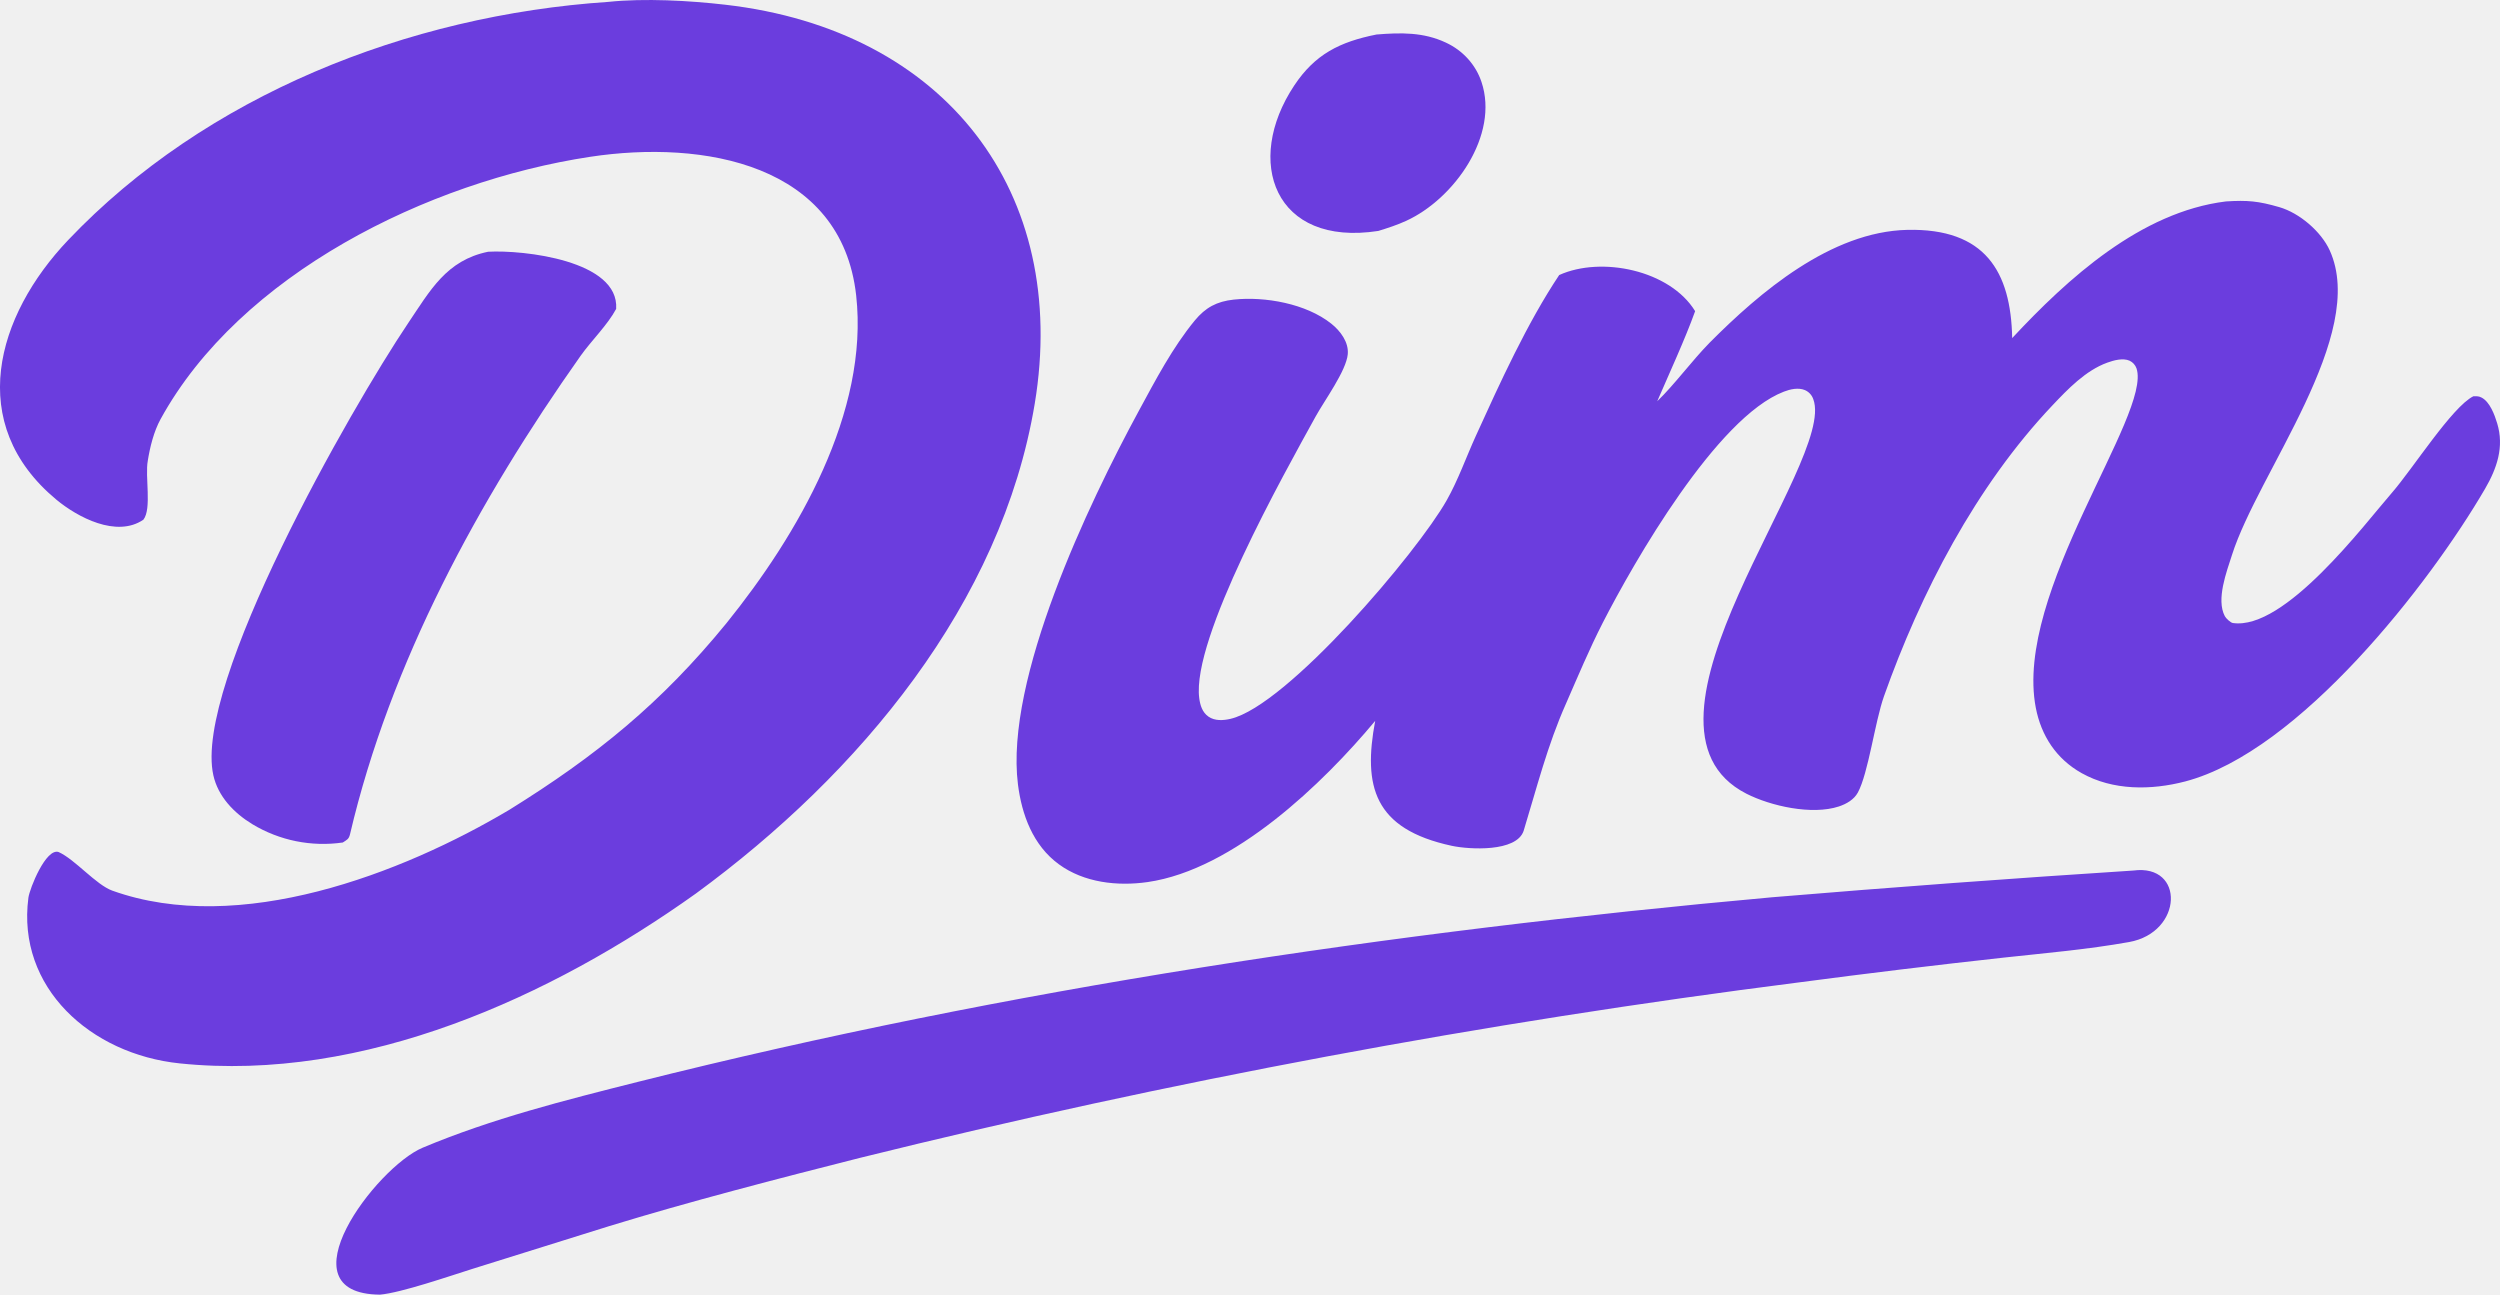
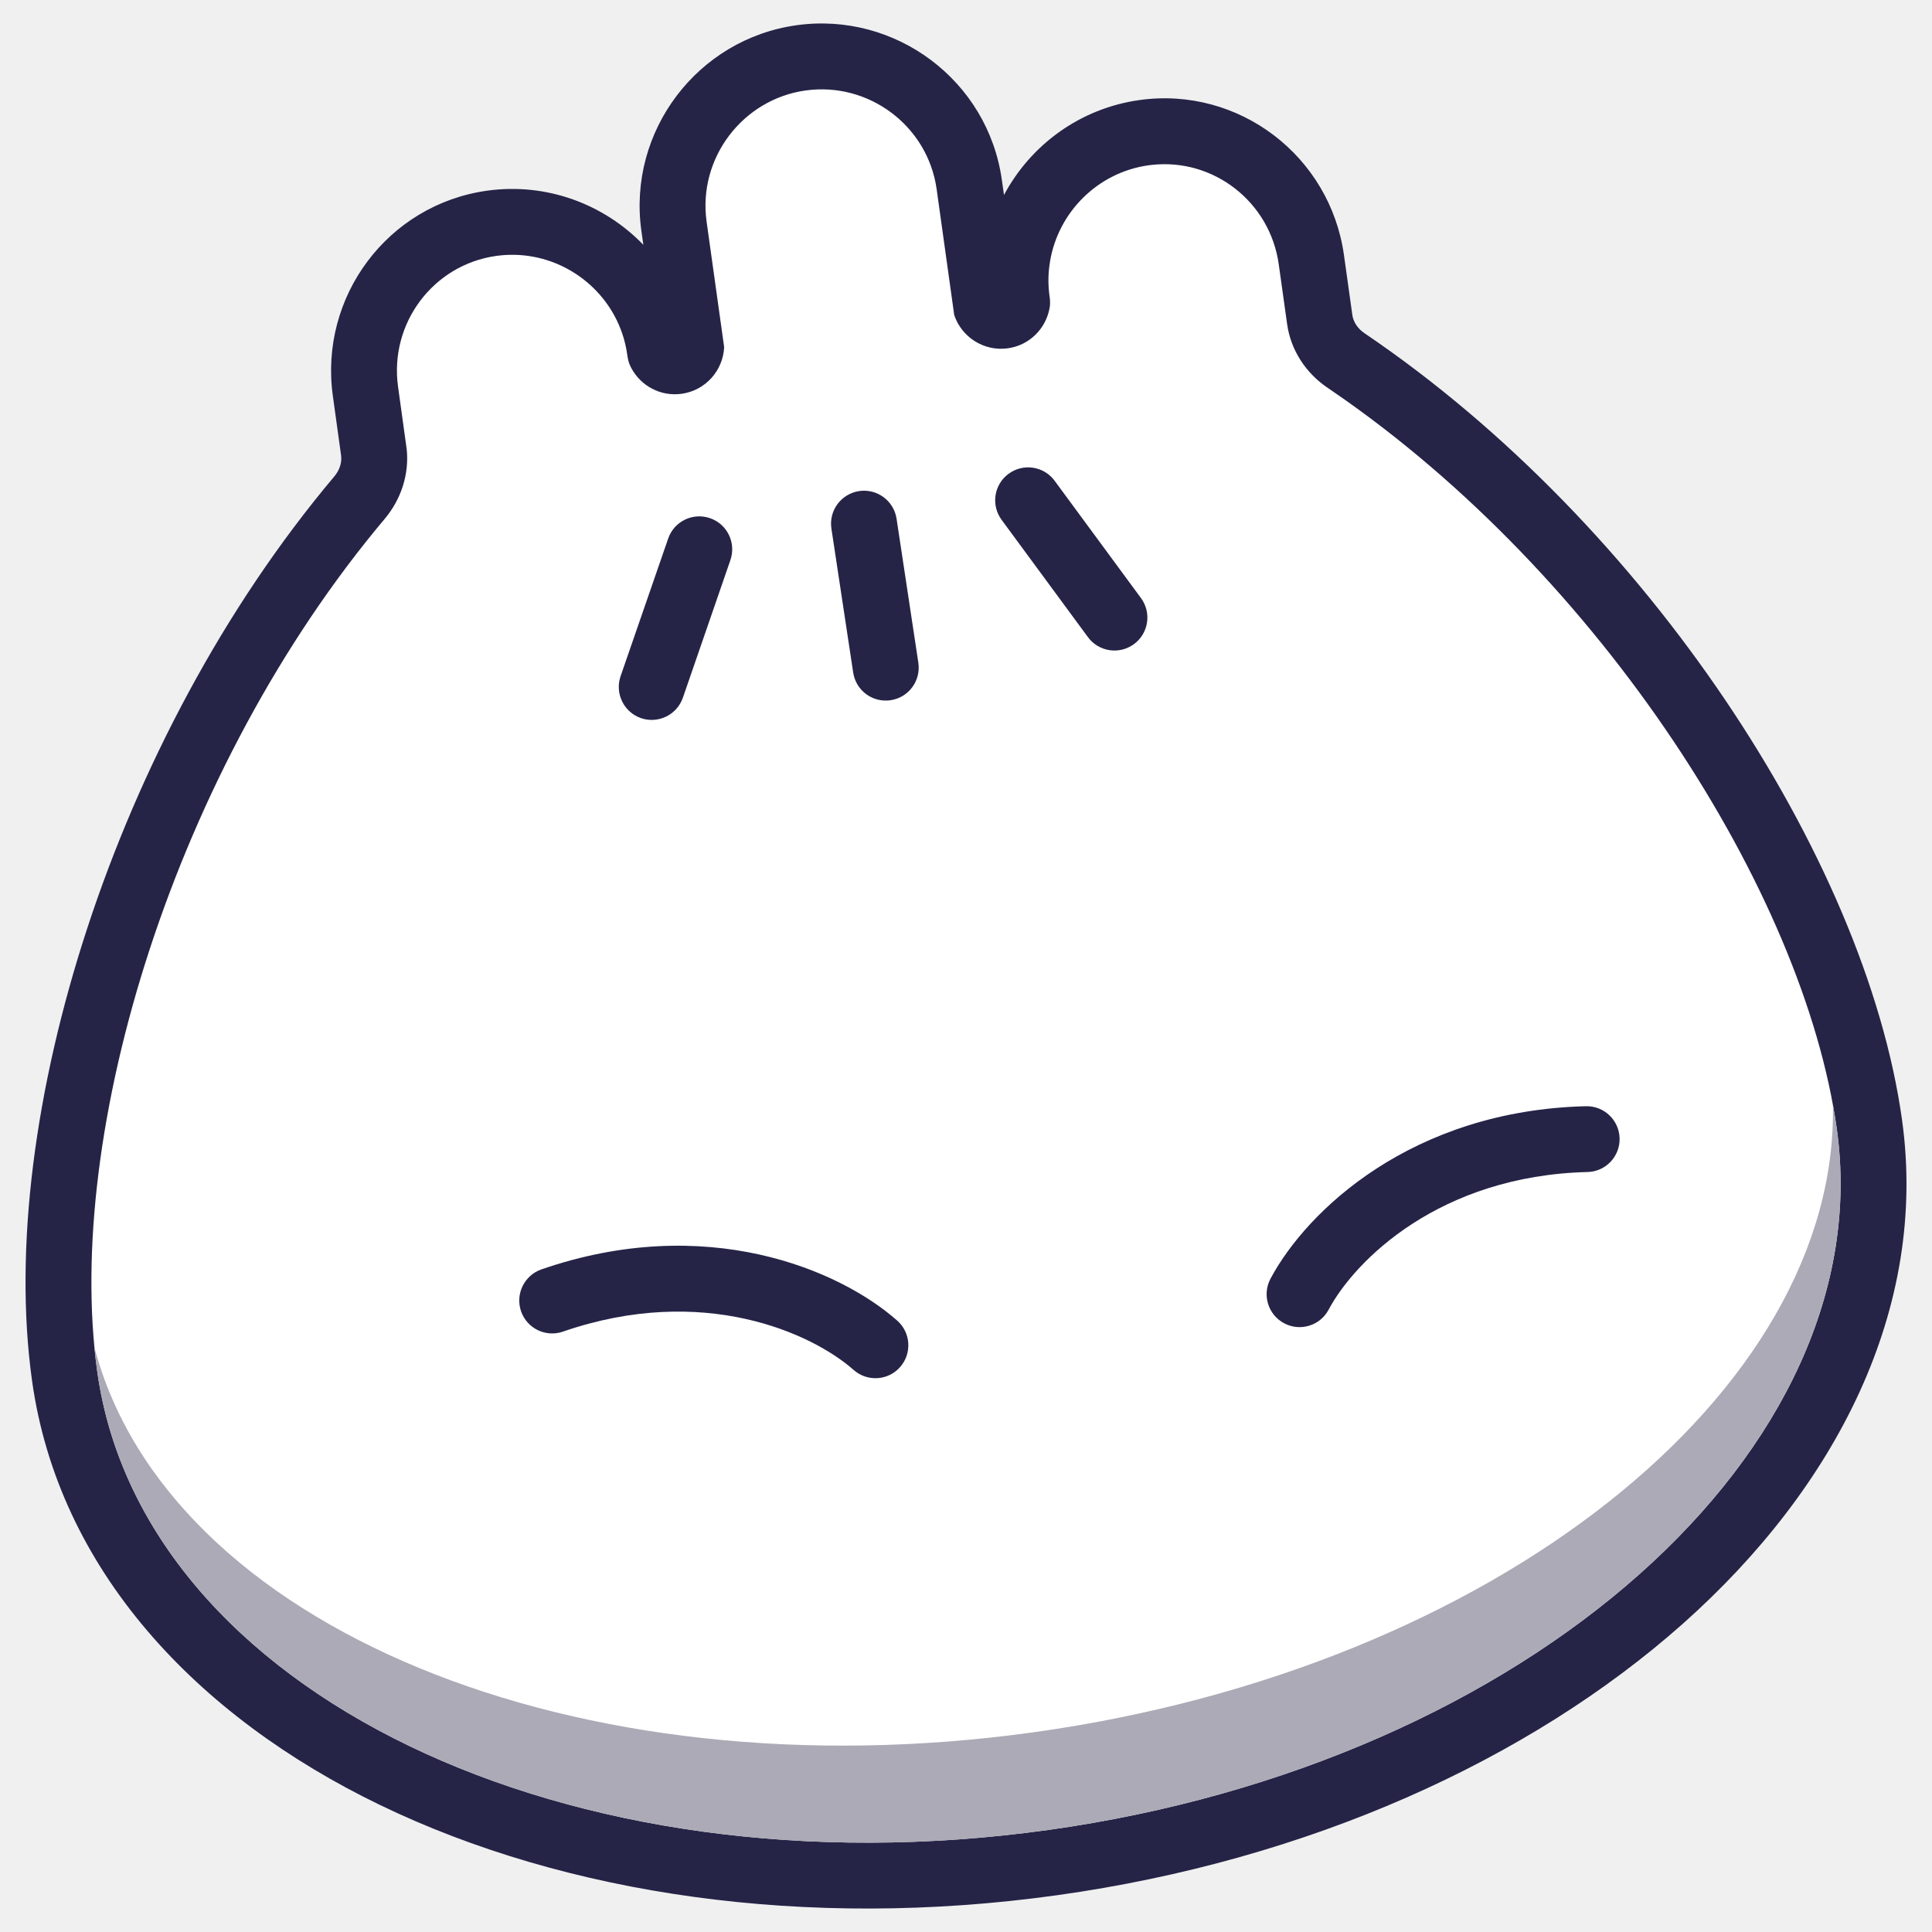
- <svg xmlns="http://www.w3.org/2000/svg" fill="none" viewBox="0 0 56 29">
-   <path fill="#6b3dde" d="M49.86 4.512c.485-.03.723-.009 1.194.127.459.133.941.55 1.132.97.859 1.892-1.603 4.975-2.19 6.823-.12.376-.358.996-.16 1.37.025.05.129.145.177.153 1.165.174 2.947-2.207 3.566-2.917.47-.541 1.347-1.923 1.823-2.161.074 0 .112-.008.18.026.19.093.299.394.355.58.16.527-.005 1.007-.272 1.466-1.245 2.138-4.161 5.883-6.715 6.555-.764.2-1.621.207-2.321-.186-.572-.32-.907-.843-1.027-1.463-.499-2.586 2.602-6.574 2.256-7.603a.3.3 0 0 0-.157-.173c-.148-.064-.352-.009-.497.044-.487.176-.888.596-1.231.959-1.717 1.813-2.953 4.205-3.772 6.514-.204.578-.35 1.723-.585 2.157-.086.158-.256.256-.426.312-.602.198-1.523-.008-2.07-.286-3.001-1.531 2.028-7.422 1.498-8.836a.34.34 0 0 0-.191-.206c-.147-.06-.326-.019-.468.036-1.508.578-3.36 3.818-4.054 5.171-.303.592-.56 1.207-.826 1.815-.418.94-.653 1.882-.95 2.853-.162.48-1.221.418-1.61.334-1.752-.377-1.988-1.341-1.715-2.798-1.164 1.398-3.165 3.33-5.095 3.61-.682.098-1.428.013-1.99-.398-.582-.424-.832-1.114-.917-1.79-.295-2.356 1.574-6.277 2.712-8.375.369-.68.753-1.414 1.25-2.017.239-.289.491-.426.872-.467.706-.075 1.623.093 2.182.537.207.164.396.416.372.686-.034.372-.522 1.037-.719 1.394-.718 1.304-2.782 4.977-2.608 6.312.02.154.068.316.206.412.142.1.332.088.494.05 1.273-.296 4.186-3.73 4.844-4.897.258-.457.437-.97.655-1.448.535-1.176 1.146-2.52 1.864-3.596.944-.428 2.482-.11 3.045.809-.224.625-.58 1.394-.849 2.018.392-.379.767-.896 1.172-1.31 1.119-1.126 2.717-2.491 4.43-2.529 1.74-.038 2.32.929 2.349 2.424 1.24-1.33 2.876-2.826 4.788-3.061M13.628.042c.812-.085 1.816-.029 2.62.064 4.942.568 7.714 4.21 6.93 8.937-.742 4.472-3.922 8.287-7.59 10.972-3.238 2.311-7.432 4.232-11.562 3.805-1.997-.206-3.654-1.7-3.39-3.71.028-.209.394-1.122.678-1.024.367.165.836.733 1.203.865 2.842 1.018 6.476-.374 8.898-1.815 1.947-1.21 3.392-2.384 4.853-4.171 1.61-1.992 3.201-4.741 2.91-7.35-.33-2.943-3.413-3.489-5.962-3.102-3.64.553-7.84 2.632-9.621 5.879-.15.275-.236.623-.284.926-.067.356.093 1.076-.099 1.323-.602.411-1.478-.057-1.951-.45-2.04-1.697-1.352-4.114.269-5.817C4.603 2.143 9.132.342 13.628.042M47.788 19.5c1.158-.154 1.112 1.386-.097 1.602-.943.168-1.852.244-2.803.348q-2.296.252-4.586.555a184 184 0 0 0-21.042 3.932c-1.79.453-3.848.986-5.61 1.527l-3.068.959c-.508.16-1.597.536-2.07.577-2.236-.017-.08-2.857.955-3.291 1.547-.65 3.185-1.063 4.817-1.474 8.299-2.086 16.874-3.366 25.408-4.136q4.045-.338 8.096-.599" />
-   <path fill="#6b3dde" d="M10.933 5.639c.793-.044 2.94.195 2.869 1.28-.187.354-.561.718-.797 1.052-2.29 3.24-4.263 6.873-5.164 10.714-.027.115-.07.126-.162.187a3.07 3.07 0 0 1-2.026-.41c-.415-.252-.769-.623-.874-1.096-.453-2.033 3.08-8.219 4.365-10.13.49-.726.853-1.405 1.79-1.597m19.9-4.866c.542-.044 1.05-.055 1.553.181.38.176.669.494.798.881.401 1.188-.604 2.616-1.687 3.112-.202.093-.41.16-.624.226-2.33.361-3.014-1.558-1.883-3.258.465-.7 1.018-.977 1.843-1.142" />
+ <svg xmlns="http://www.w3.org/2000/svg" width="33" height="33" viewBox="0 0 33 33" fill="none">
+   <path d="M12.069 3.785C11.918 2.702 12.684 1.695 13.761 1.545C14.838 1.395 15.848 2.149 15.999 3.233L16.299 5.382C16.427 5.76 16.807 6.006 17.215 5.949C17.59 5.897 17.872 5.604 17.93 5.247C17.941 5.185 17.936 5.122 17.927 5.06C17.899 4.855 17.903 4.654 17.936 4.461C18.076 3.628 18.744 2.945 19.619 2.823C20.695 2.673 21.691 3.43 21.842 4.514L21.985 5.535C22.047 5.981 22.305 6.373 22.677 6.624C27.282 9.741 30.804 15.196 31.374 19.282C32.136 24.752 26.103 30.114 17.898 31.258C9.694 32.402 2.424 28.896 1.661 23.426C1.091 19.336 2.989 13.119 6.572 8.861C6.86 8.518 7.002 8.07 6.94 7.625L6.799 6.605C6.648 5.522 7.399 4.522 8.476 4.371C9.35 4.249 10.181 4.724 10.543 5.487C10.627 5.664 10.686 5.856 10.714 6.06C10.723 6.126 10.737 6.191 10.765 6.252C10.92 6.576 11.271 6.778 11.644 6.726C12.051 6.669 12.35 6.329 12.369 5.93L12.069 3.785Z" fill="white" />
+   <path d="M15.999 3.233C15.848 2.149 14.838 1.395 13.761 1.545C12.684 1.695 11.918 2.702 12.069 3.785L12.369 5.93C12.35 6.329 12.051 6.669 11.644 6.726C11.282 6.777 10.942 6.589 10.781 6.282L10.766 6.252C10.744 6.206 10.731 6.158 10.722 6.109L10.714 6.06C10.686 5.856 10.627 5.664 10.543 5.487C10.181 4.724 9.35 4.249 8.476 4.371C7.399 4.522 6.648 5.522 6.799 6.606L6.94 7.625L6.946 7.666C6.993 8.098 6.851 8.529 6.572 8.861C2.989 13.119 1.091 19.336 1.661 23.426C2.424 28.895 9.694 32.402 17.898 31.258C26.103 30.114 32.136 24.752 31.374 19.282C30.808 15.228 27.337 9.826 22.785 6.698L22.677 6.624C22.305 6.373 22.047 5.981 21.985 5.535L21.842 4.514C21.693 3.447 20.726 2.697 19.669 2.817L19.619 2.823C18.745 2.945 18.076 3.628 17.936 4.461L17.925 4.534C17.902 4.704 17.902 4.881 17.927 5.06L17.933 5.106C17.937 5.153 17.938 5.2 17.93 5.247L17.924 5.28C17.855 5.622 17.578 5.899 17.215 5.949C16.807 6.006 16.427 5.76 16.299 5.382L15.999 3.233ZM17.149 3.33C17.602 2.481 18.441 1.852 19.463 1.709C21.162 1.472 22.72 2.666 22.956 4.358L23.099 5.38C23.114 5.488 23.181 5.607 23.307 5.692C25.745 7.342 27.875 9.594 29.471 11.96C31.061 14.317 32.172 16.863 32.488 19.127C32.937 22.35 31.365 25.405 28.746 27.733C26.12 30.067 22.346 31.774 18.054 32.372C13.762 32.971 9.665 32.362 6.5 30.835C3.344 29.313 0.996 26.804 0.547 23.581C0.231 21.316 0.604 18.56 1.49 15.856C2.379 13.141 3.814 10.39 5.711 8.137C5.809 8.02 5.841 7.888 5.826 7.779L5.685 6.76C5.45 5.068 6.622 3.494 8.32 3.257C9.342 3.115 10.321 3.49 10.989 4.182L10.955 3.941C10.718 2.24 11.915 0.666 13.605 0.431C15.293 0.195 16.876 1.374 17.113 3.077L17.149 3.33Z" fill="#252447" />
+   <path fill-rule="evenodd" clip-rule="evenodd" d="M31.374 19.282C31.355 19.146 31.332 19.008 31.307 18.869C31.411 23.784 25.513 28.492 17.666 29.587C9.818 30.681 2.857 27.766 1.612 23.01C1.626 23.151 1.642 23.29 1.661 23.426C2.424 28.896 9.694 32.402 17.898 31.258C26.103 30.114 32.136 24.752 31.374 19.282Z" fill="#ABAAB6" />
+   <path d="M14.201 9.028C14.155 8.721 14.366 8.435 14.674 8.388C14.981 8.342 15.267 8.553 15.314 8.86L15.686 11.32C15.732 11.627 15.521 11.914 15.214 11.96C14.906 12.007 14.62 11.796 14.573 11.488L14.201 9.028Z" fill="#252447" />
+   <path d="M11.413 9.199C11.514 8.905 11.834 8.749 12.128 8.851C12.422 8.952 12.577 9.273 12.476 9.566L11.664 11.918C11.562 12.211 11.242 12.367 10.948 12.266C10.655 12.164 10.499 11.844 10.6 11.55L11.413 9.199Z" fill="#252447" />
+   <path d="M18.014 8.212C17.83 7.962 17.478 7.908 17.227 8.093C16.977 8.277 16.924 8.629 17.108 8.879L18.583 10.883C18.767 11.133 19.119 11.186 19.369 11.002C19.619 10.818 19.673 10.466 19.489 10.216L18.014 8.212Z" fill="#252447" />
+   <path d="M21.701 21.841C22.321 20.678 24.116 18.969 27.087 18.895C27.398 18.887 27.656 19.132 27.664 19.443C27.672 19.753 27.426 20.012 27.116 20.019C24.586 20.082 23.141 21.531 22.694 22.37C22.548 22.645 22.207 22.748 21.933 22.602C21.659 22.456 21.555 22.116 21.701 21.841Z" fill="#252447" />
+   <path d="M9.248 21.682C12.058 20.711 14.338 21.684 15.325 22.557C15.558 22.762 15.58 23.118 15.374 23.351C15.169 23.584 14.813 23.605 14.581 23.4C13.868 22.77 12.007 21.919 9.616 22.745C9.322 22.847 9.002 22.691 8.9 22.398C8.799 22.104 8.955 21.784 9.248 21.682Z" fill="#252447" />
</svg>
